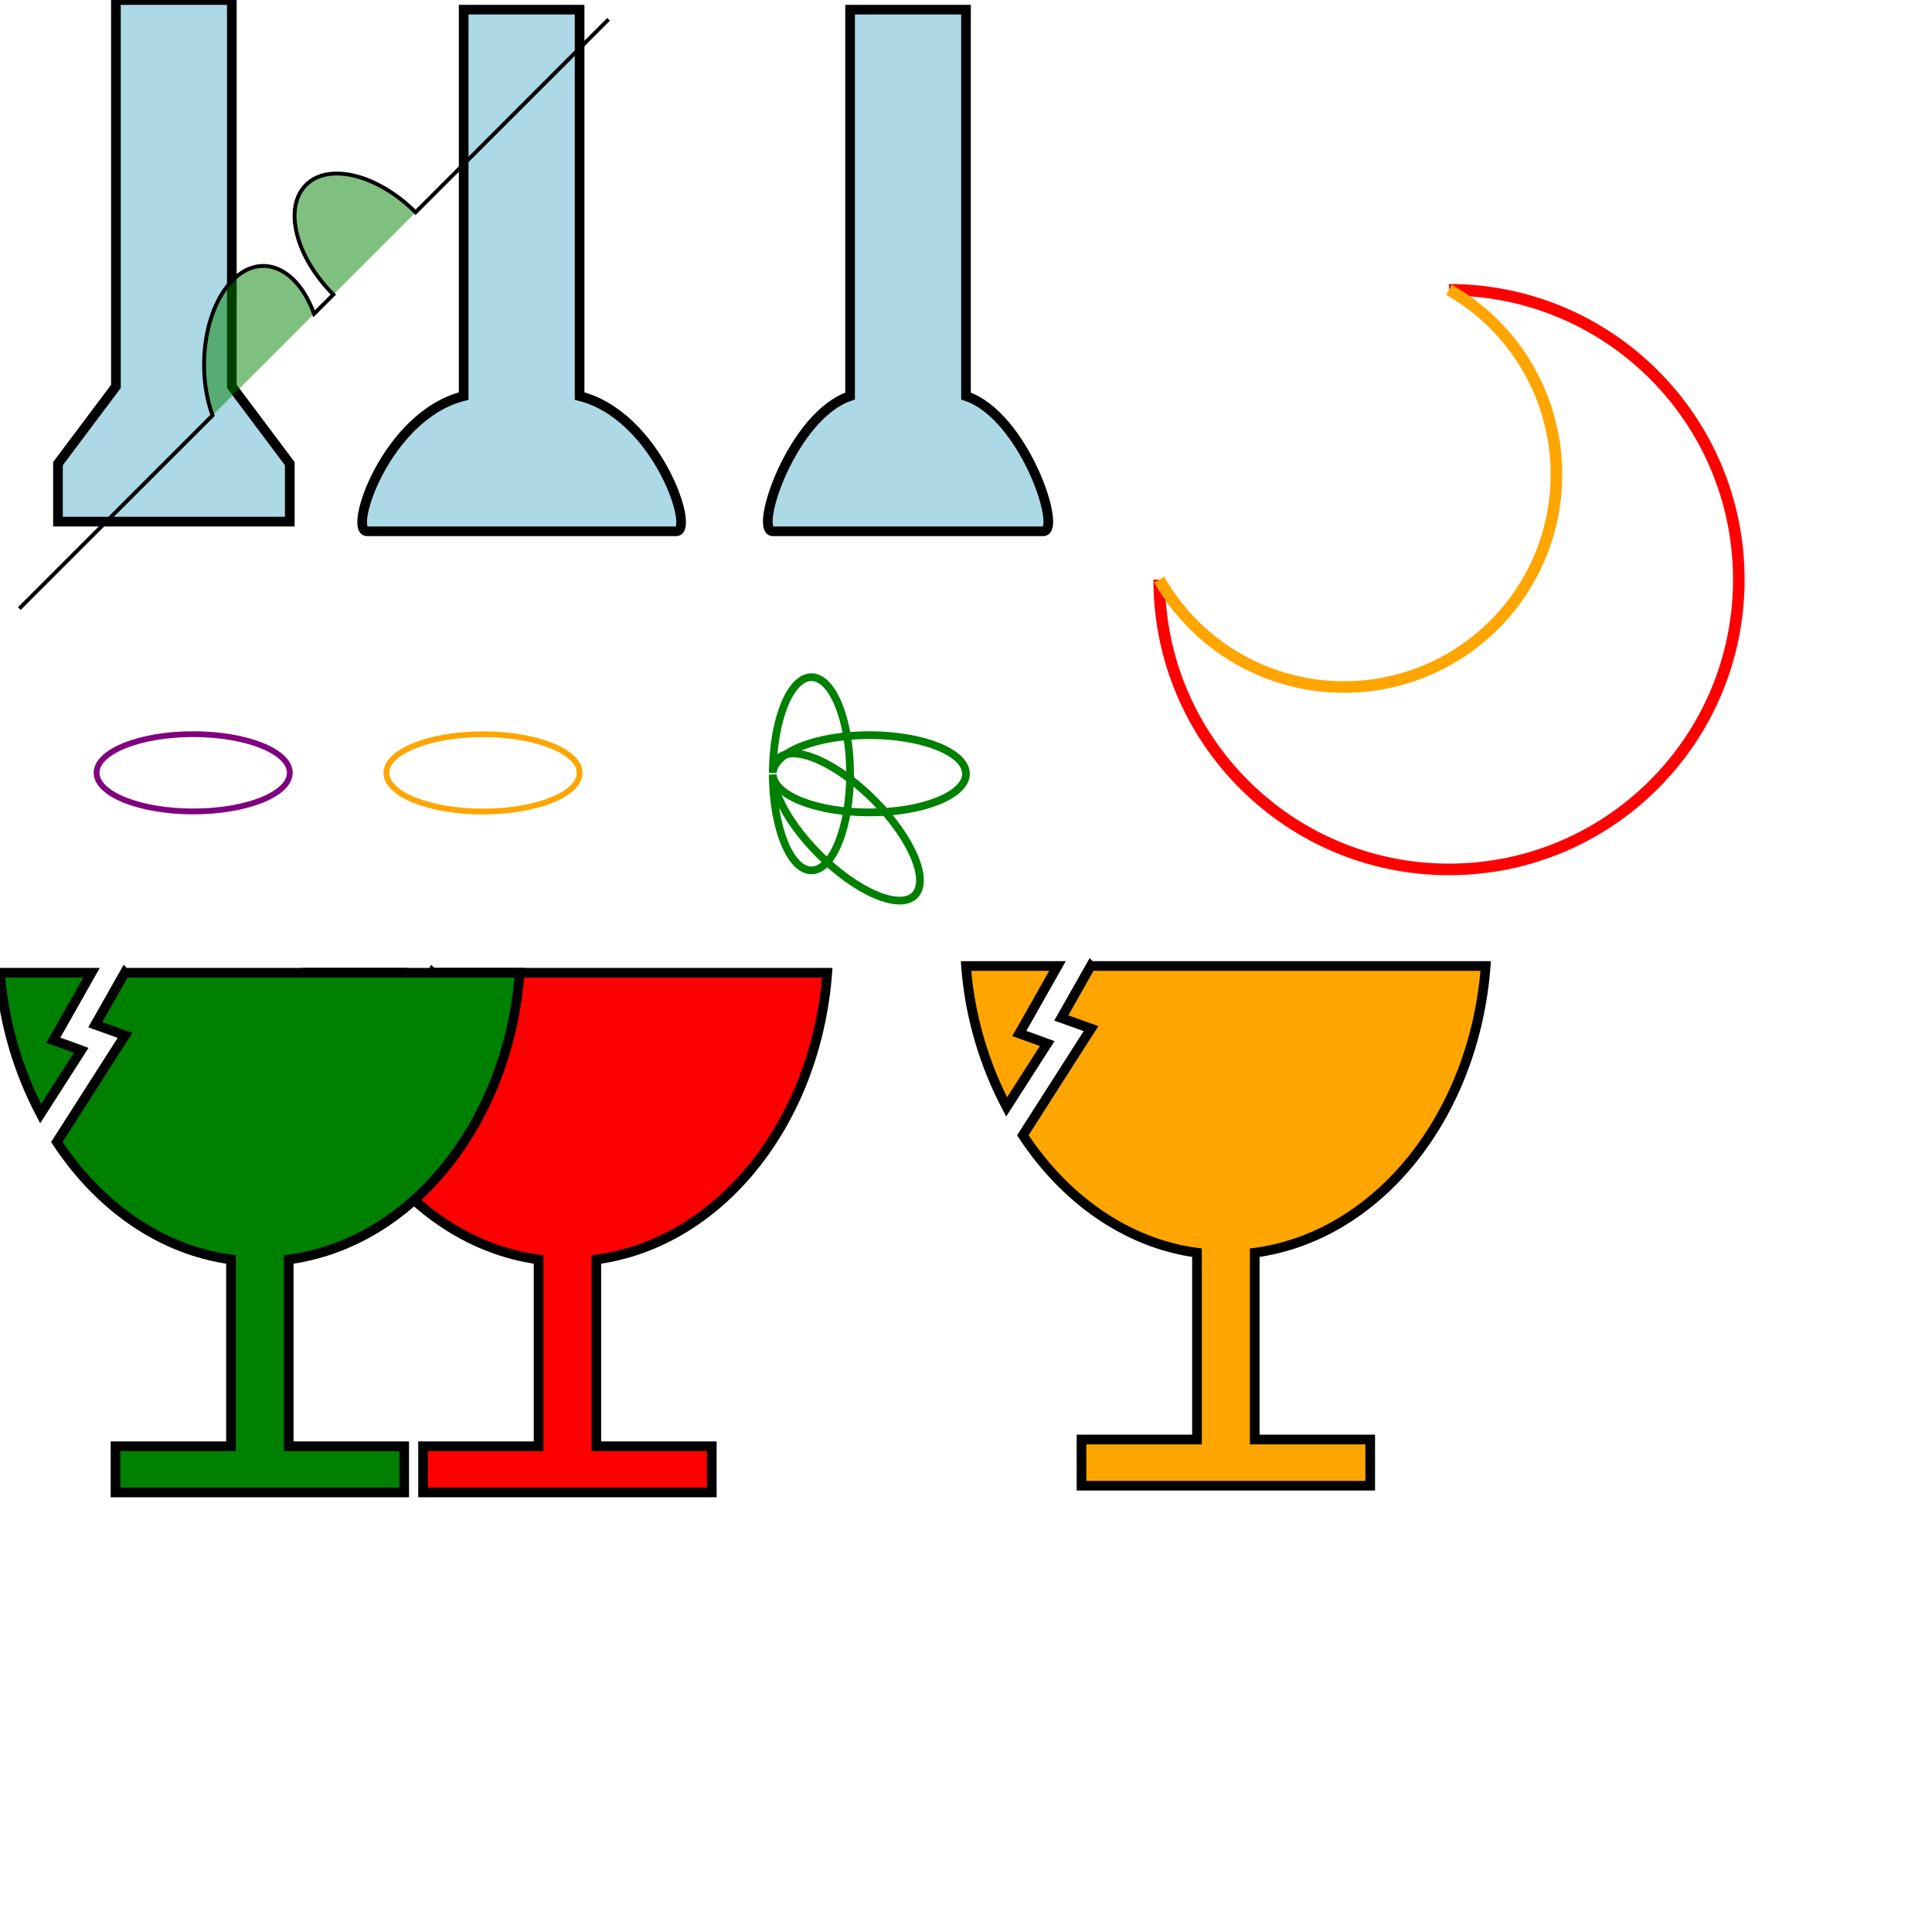
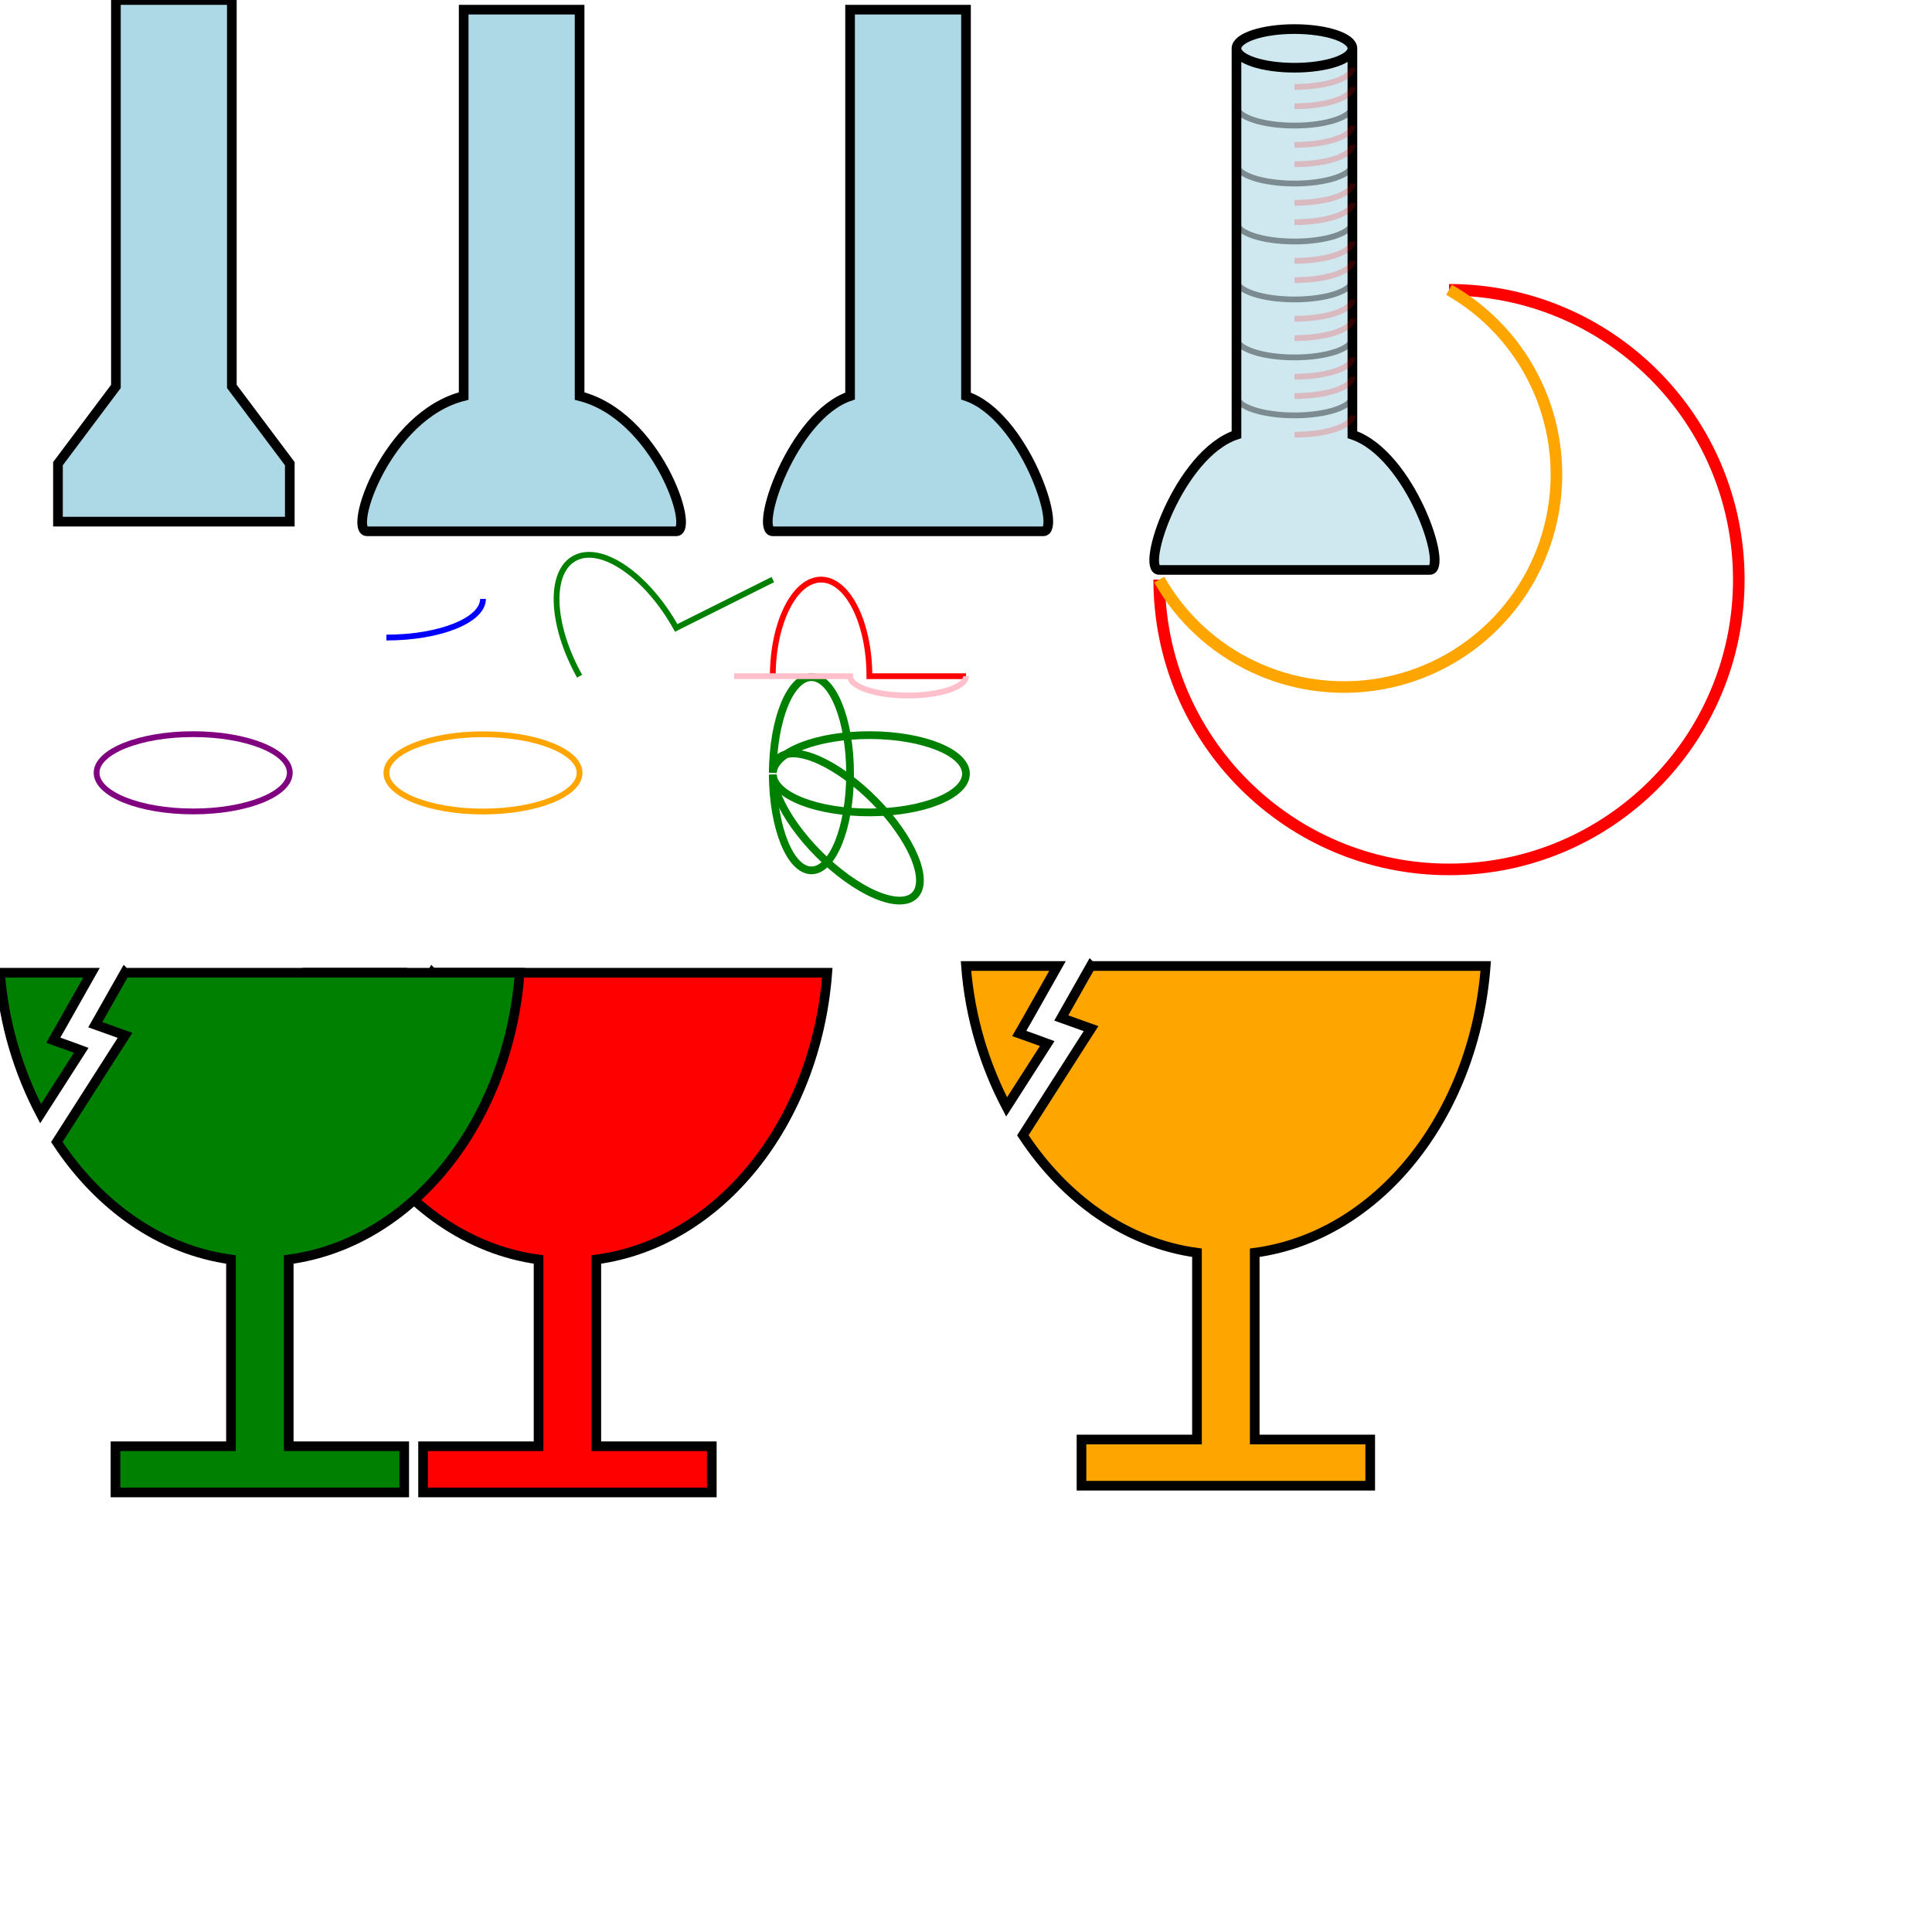
<svg xmlns="http://www.w3.org/2000/svg" width="1000" height="1000">
  <g>
    <path d="m159.205,503.485c2.028,26.813 9.72,51.377 21.016,72.947l21.016,-32.784l-6.071,-2.243l-8.406,-2.988l4.392,-7.659l15.409,-27.273l-47.355,0zm64.541,0l-15.224,26.9l6.539,2.336l8.874,3.177l-5.045,7.844l-30.263,47.355c21.771,33.048 53.614,55.864 90.133,60.806l0,96.67l-59.775,0l0,23.911l149.441,0l0,-23.911l-59.775,0l0,-96.67c63.704,-8.519 113.686,-70.778 119.555,-148.417l-204.459,0l0,0z" stroke-linecap="null" stroke-linejoin="null" stroke-dasharray="null" stroke-width="5" stroke="#000000" fill="red" />
  </g>
  <g>
    <path d="   M 0      503.485c2.028   26.813 9.72   51.377 21.016   72.947l21.016   -32.784l-6.071   -2.243l-8.406   -2.988l4.392   -7.659l15.409   -27.273l-47.355   0zm64.541   0l-15.224   26.9l6.539   2.336l8.874   3.177l-5.045   7.844l-30.263   47.355c21.771   33.048 53.614   55.864 90.133   60.806l0   96.67l-59.775   0l0   23.911l149.441   0l0   -23.911l-59.775   0l0   -96.67c63.704   -8.519 113.686   -70.778 119.555   -148.417l-204.459   0l0   0z" stroke-linecap="null" stroke-linejoin="null" stroke-dasharray="null" stroke-width="5" stroke="#000000" fill="green" />
  </g>
  <g>
    <path d="      M 500,500   c 2.028,26.813 9.72,51.377 21.016,72.947   l 21.016 -32.784   l -6.071 -2.243   l -8.406 -2.988   l 4.392 -7.659   l 15.409 -27.273   l -47.355 0   z   m 64.541 0   l -15.224 26.9   l 6.539 2.336   l 8.874 3.177   l -5.045 7.844   l -30.263 47.355   c 21.771 33.048 53.614 55.864 90.133 60.806   l 0 96.67   l -59.775 0   l 0 23.911   l 149.441 0   l 0 -23.911   l -59.775 0   l 0 -96.67   c 63.704 -8.519 113.686 -70.778 119.555 -148.417   l -204.459 0   l 0 0   z" stroke-linecap="null" stroke-linejoin="null" stroke-dasharray="null" stroke-width="5" stroke="#000000" fill="orange" />
  </g>
  <g>
    <path d="      M 60,0   l 60,0   l 0,200   l 30,40   l 0,30   l -120,0   l 0,-30   l 30,-40   z   " stroke-linecap="null" stroke-linejoin="null" stroke-dasharray="null" stroke-width="5" stroke="#000000" fill="lightblue" />
  </g>
  <g>
    <path d="      M 240,5   l 60,0   l 0,200   c 40,10 60,70 50,70   l -160,0   c -10,0 10,-60 50,-70   z   " stroke-linecap="null" stroke-linejoin="null" stroke-dasharray="null" stroke-width="5" stroke="#000000" fill="lightblue" />
  </g>
  <g>
    <path d="      M 440,5   h 60   v 200   c 30,10 50,70 40,70   h -140   c -10,0 10,-60 40,-70   z   " stroke-linecap="null" stroke-linejoin="null" stroke-dasharray="null" stroke-width="5" stroke="#000000" fill="lightblue" />
+   </g>
+   <g>
+     <path d="      M 640,25   m 60,0   v 200   c 30,10 50,70 40,70   h -140   c -10,0 10,-60 40,-70   v -200      a 30,10 0 1,1 0,.1        " stroke-linecap="null" stroke-linejoin="null" stroke-dasharray="null" stroke-width="5" stroke="#000000" fill="#cfe8f0" />
+     <path d="   M 640,25   m 0,30   a 30,10 0 0,0 60,0     m -60,30   a 30,10 0 0,0 60,0     m -60,30   a 30,10 0 0,0 60,0   m -60,30   a 30,10 0 0,0 60,0     m -60,30   a 30,10 0 0,0 60,0   m -60,30   a 30,10 0 0,0 60,0     " stroke-linecap="null" stroke-linejoin="null" stroke-dasharray="null" stroke-width="3" stroke="black" fill="none" opacity=".4" />
+     <path d="   M 640,25   m 30,10   m 0,10   a 30,10 0 0,0 30,-10     m -30,20   a 30,10 0 0,0 30,-10     m -30,30   a 30,10 0 0,0 30,-10     m -30,20   a 30,10 0 0,0 30,-10     m -30,30   a 30,10 0 0,0 30,-10     m -30,20   a 30,10 0 0,0 30,-10     m -30,30   a 30,10 0 0,0 30,-10     m -30,20   a 30,10 0 0,0 30,-10     m -30,30   a 30,10 0 0,0 30,-10     m -30,20   a 30,10 0 0,0 30,-10     m -30,30   a 30,10 0 0,0 30,-10     m -30,20   a 30,10 0 0,0 30,-10     m -30,30   a 30,10 0 0,0 30,-10     " stroke-linecap="null" stroke-linejoin="null" stroke-dasharray="null" stroke-width="3" stroke="red" fill="none" opacity=".2" />
  </g>
  <g>
    <path d="      M600,300       a 150,150 0 1,0 150,-150      " style="fill:none; stroke:red; stroke-width:6" />
  </g>
  <g>
    <path d="      M600,300       a 110,110 0 1,0 150,-150      " style="fill:none; stroke:orange; stroke-width:6" />
  </g>
  <g>
    <path d="      M 400,400       a 50 20 0 1 1 0 1      " style="fill:none; stroke:green; stroke-width:4" />
  </g>
  <g>
    <path d="      M 400,400       a 50 20 45 1 1 0 1      " style="fill:none; stroke:green; stroke-width:4" />
  </g>
  <g>
    <path d="      M 400,400       a 50 20 90 1 1 0 1      " style="fill:none; stroke:green; stroke-width:4" />
  </g>
  <g>
    <path d="      M 200,400       a 50,20 0 1,1 0,.1      z      " style="fill:none; stroke:orange; stroke-width:3" />
  </g>
  <g>
    <ellipse cx="100" cy="400" rx="50" ry="20" style="fill:none; stroke:purple; stroke-width:3" />
  </g>
  <g>
-     <path d="M10 315            L 110 215            A 30 50 0 0 1 162.55 162.45            L 172.55 152.45            A 30 50 -45 0 1 215.1 109.9            L 315 10" stroke="black" fill="green" stroke-width="2" fill-opacity="0.5" />
+     <path d="      M 200,330       a 50,20 0 0,0 50,-20      " style="fill:none; stroke:blue; stroke-width:3" />
+   </g>
+   <g>
+     <path d="      M 300,350       a25,50 -30 0,1 50,-25 l 50,-25      " style="fill:none; stroke:green; stroke-width:3" />
+   </g>
+   <g>
+     <path d="      M 400,350       a25,50 0 0,1 50,0 l 50,0        " style="fill:none; stroke:red; stroke-width:3" />
+   </g>
+   <g>
+     <path d="      M 500,350       a 30,10 0 1,1 -60,0 l -60,0        " style="fill:none; stroke:pink; stroke-width:3" />
  </g>
</svg>
